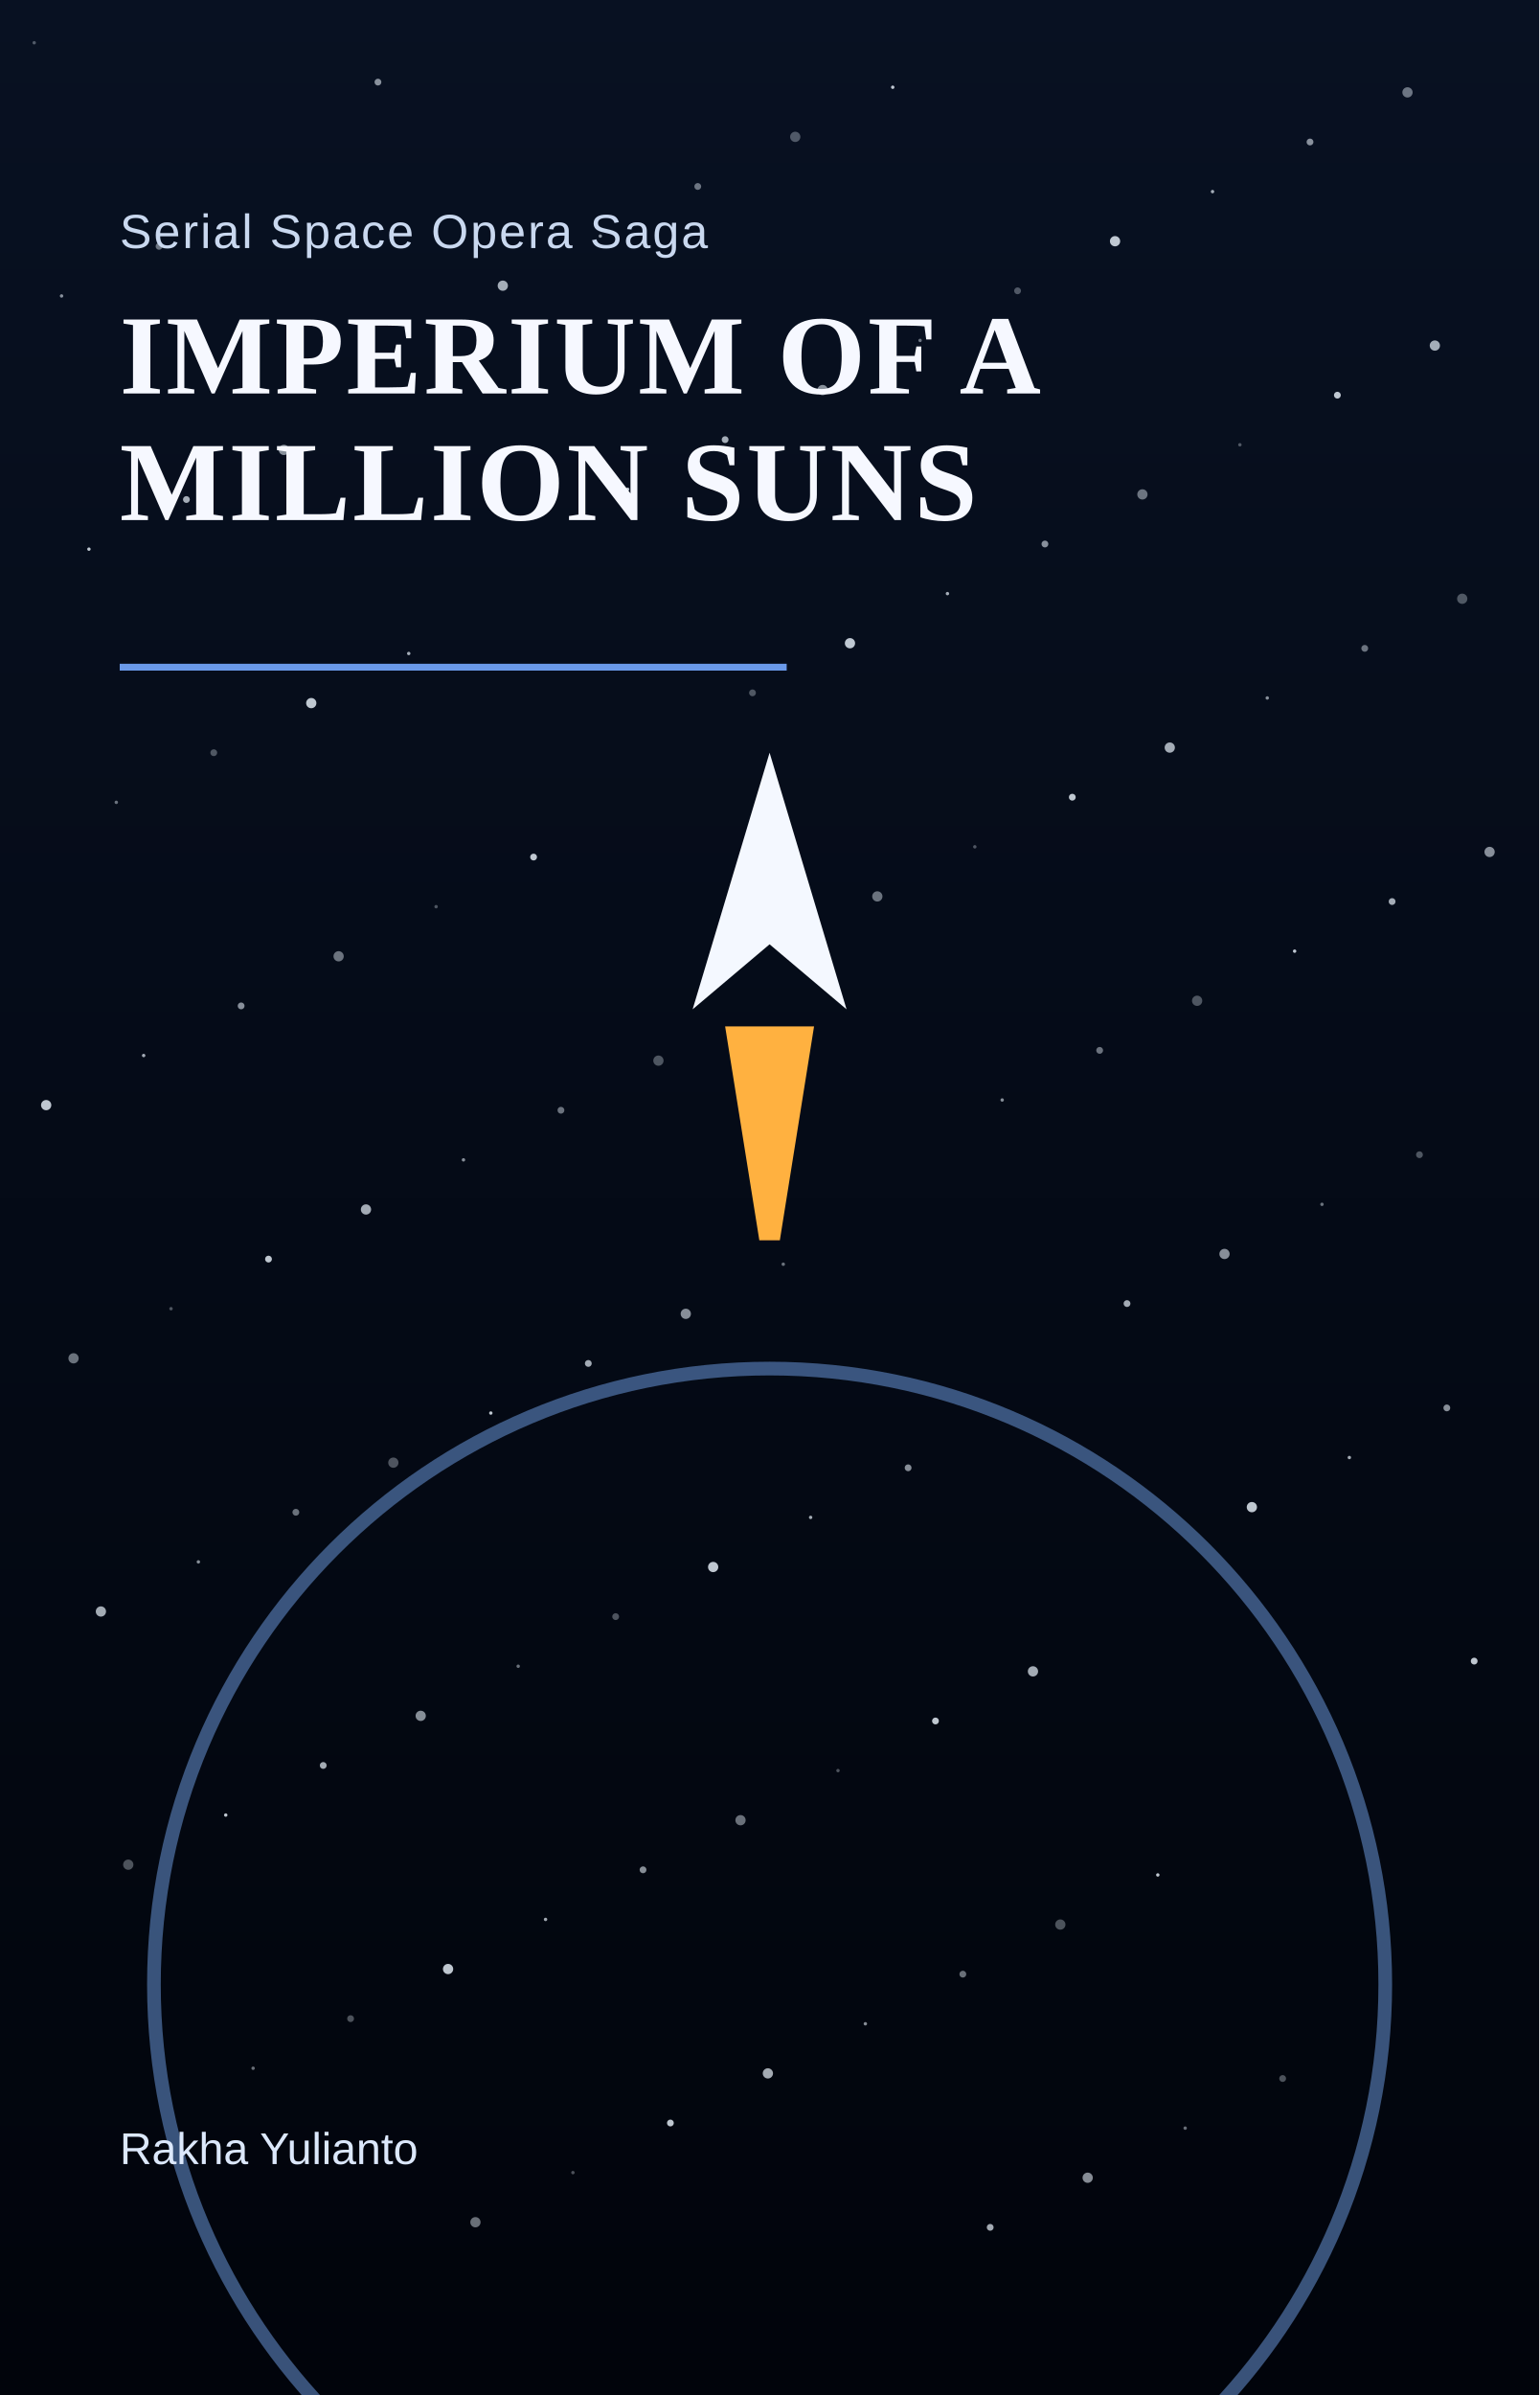
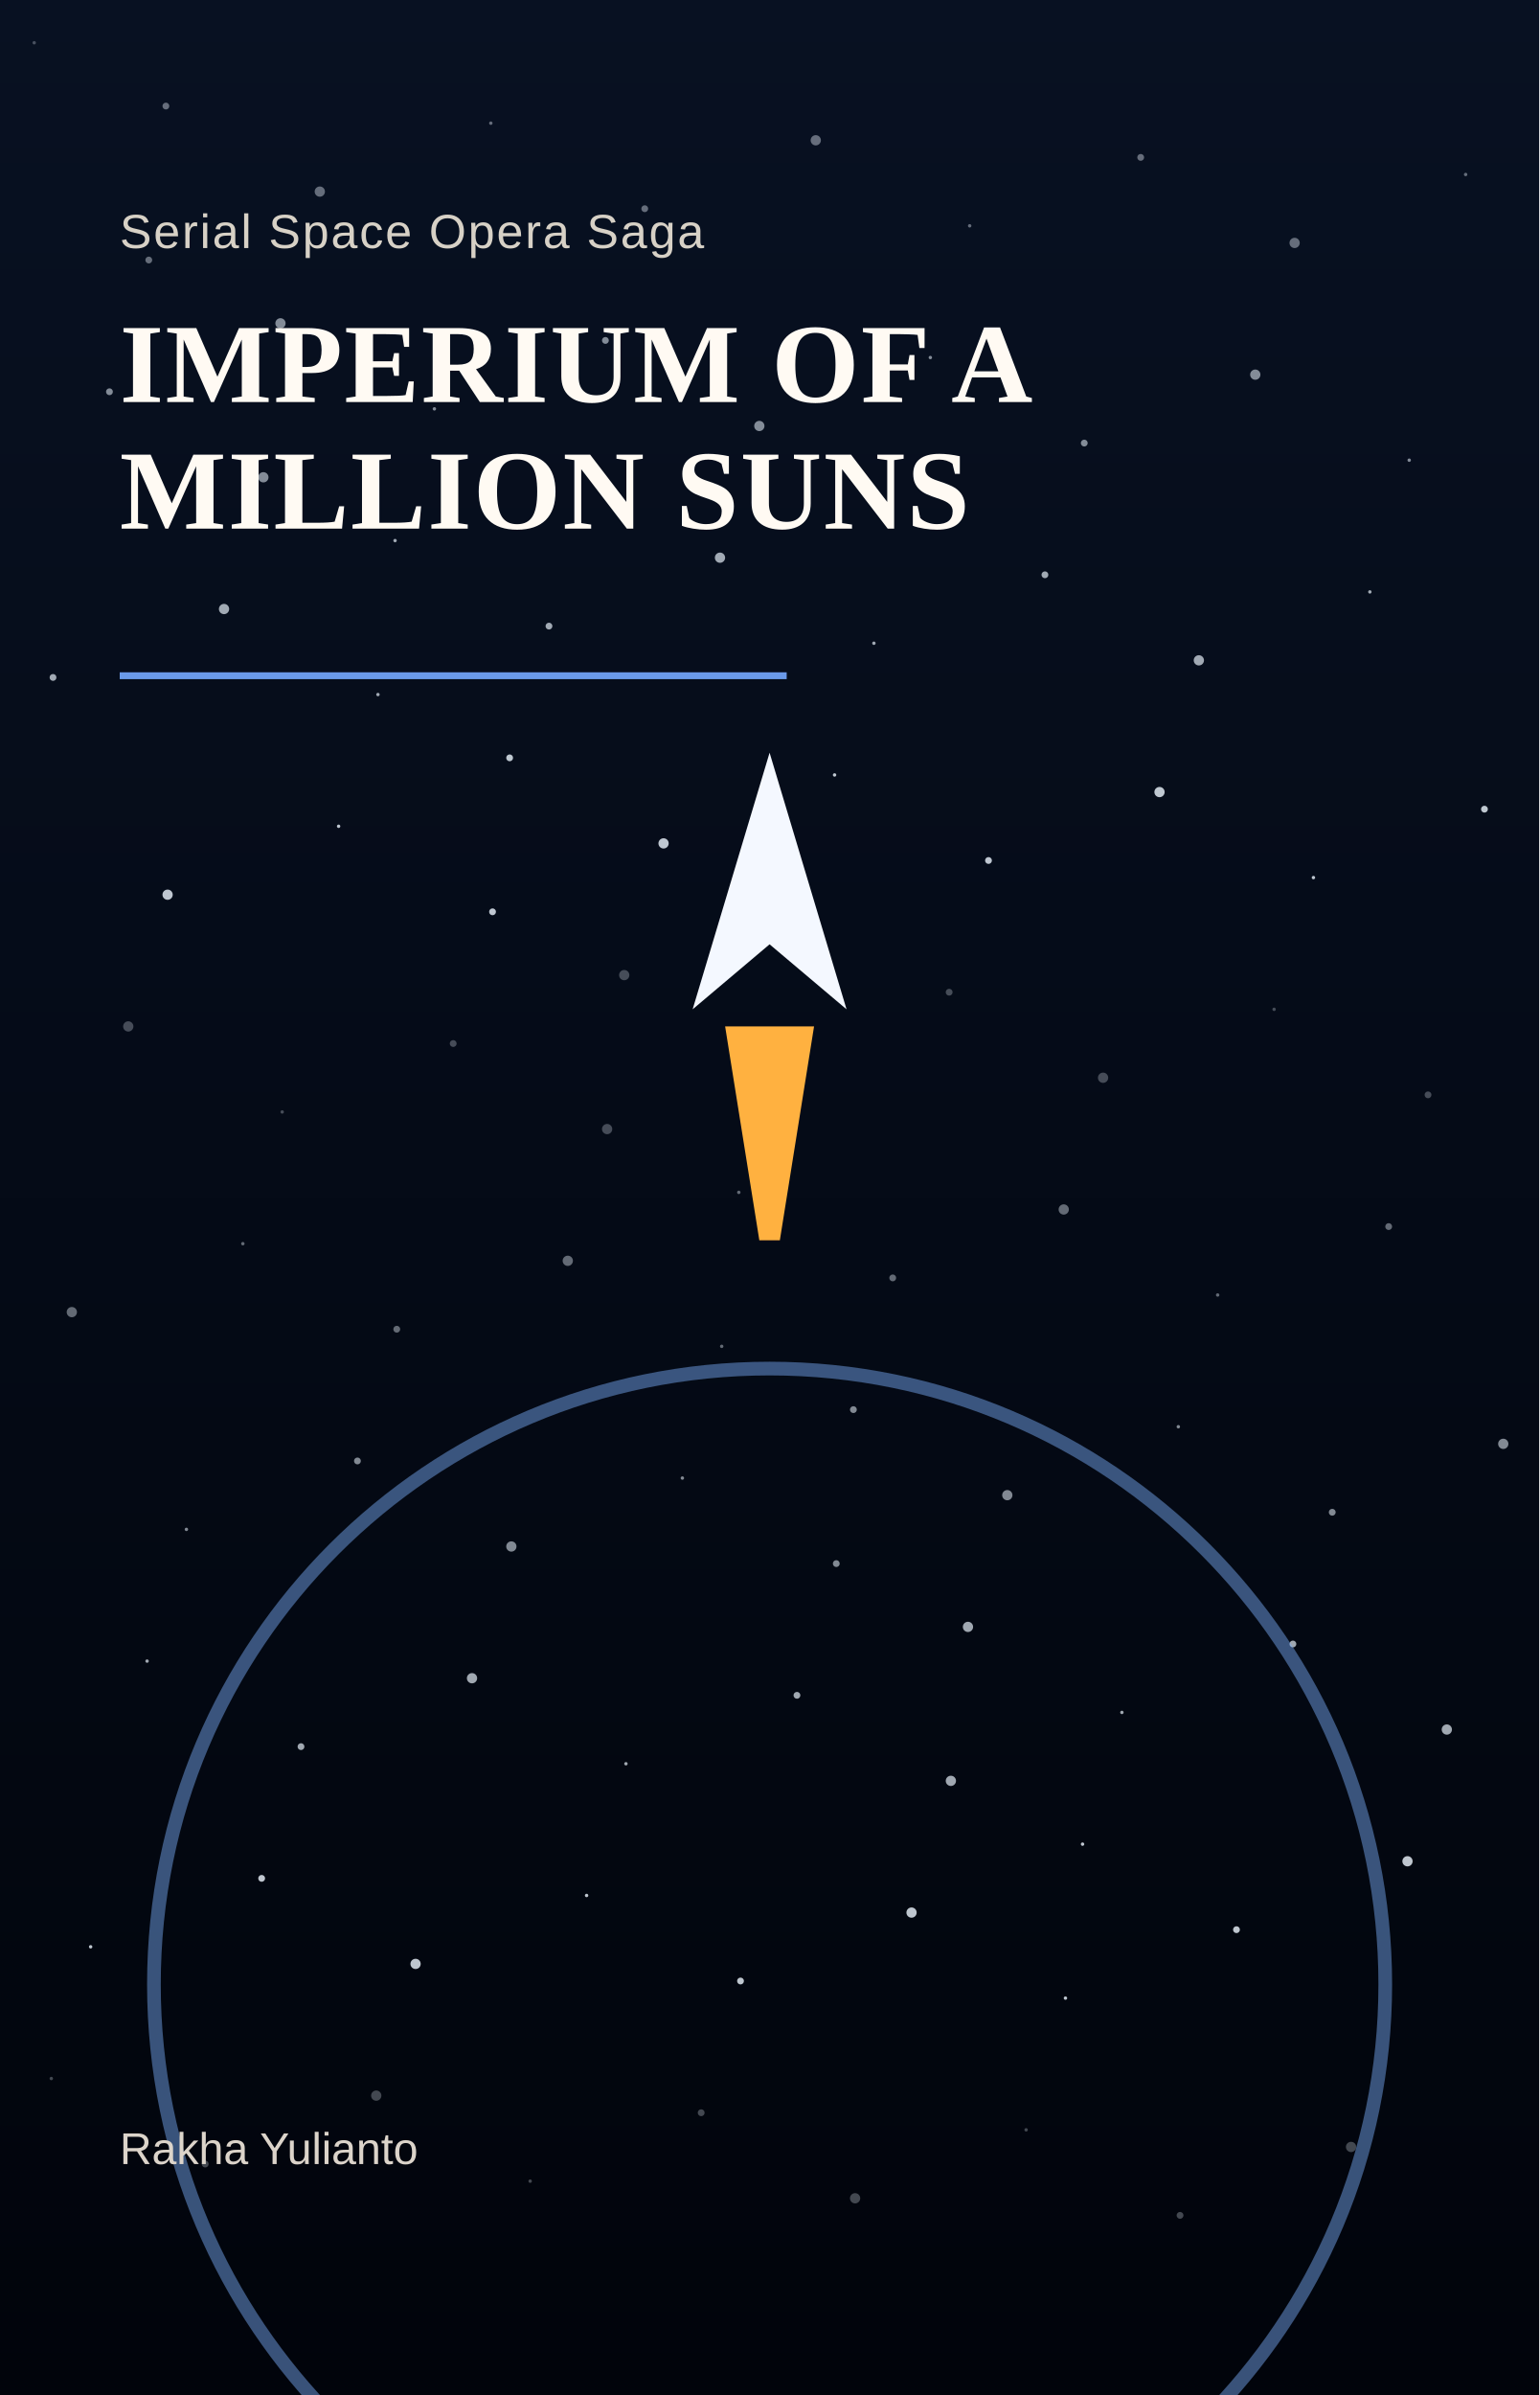
<svg xmlns="http://www.w3.org/2000/svg" width="900" height="1400" viewBox="0 0 900 1400">
  <defs>
    <linearGradient id="bg" x1="0" y1="0" x2="0" y2="1">
      <stop offset="0%" stop-color="#081122" />
      <stop offset="100%" stop-color="#01040b" />
    </linearGradient>
    <style>
-       .title { font-family: Georgia, 'Times New Roman', serif; font-size: 66px; font-weight: 800; fill: #f6f8ff; letter-spacing: 1.4px; }
-       .subtitle { font-family: Arial, sans-serif; font-size: 28px; fill: #c9d8ef; letter-spacing: 1.2px; }
-       .author { font-family: Arial, sans-serif; font-size: 26px; fill: #dce8fb; }
+       .title { font-family: Georgia, 'Times New Roman', serif; font-size: 66px; font-weight: 800; fill: #fffaf3; letter-spacing: 1px; }
+       .subtitle { font-family: Arial, sans-serif; font-size: 28px; fill: #d7d1c6; letter-spacing: 1.1px; }
+       .author { font-family: Arial, sans-serif; font-size: 26px; fill: #dcd4ca; }
    </style>
  </defs>
  <rect width="900" height="1400" fill="url(#bg)" />
-   <circle cx="20" cy="25" r="1" fill="#edf6ff" opacity="0.32" />
-   <circle cx="93" cy="144" r="2" fill="#edf6ff" opacity="0.44" />
-   <circle cx="166" cy="263" r="3" fill="#edf6ff" opacity="0.56" />
-   <circle cx="239" cy="382" r="1" fill="#edf6ff" opacity="0.68" />
-   <circle cx="312" cy="501" r="2" fill="#edf6ff" opacity="0.80" />
-   <circle cx="385" cy="620" r="3" fill="#edf6ff" opacity="0.32" />
-   <circle cx="458" cy="739" r="1" fill="#edf6ff" opacity="0.44" />
-   <circle cx="531" cy="858" r="2" fill="#edf6ff" opacity="0.56" />
-   <circle cx="604" cy="977" r="3" fill="#edf6ff" opacity="0.68" />
-   <circle cx="677" cy="1096" r="1" fill="#edf6ff" opacity="0.80" />
-   <circle cx="750" cy="1215" r="2" fill="#edf6ff" opacity="0.32" />
-   <circle cx="823" cy="54" r="3" fill="#edf6ff" opacity="0.44" />
-   <circle cx="36" cy="173" r="1" fill="#edf6ff" opacity="0.56" />
-   <circle cx="109" cy="292" r="2" fill="#edf6ff" opacity="0.68" />
-   <circle cx="182" cy="411" r="3" fill="#edf6ff" opacity="0.80" />
-   <circle cx="255" cy="530" r="1" fill="#edf6ff" opacity="0.32" />
-   <circle cx="328" cy="649" r="2" fill="#edf6ff" opacity="0.44" />
-   <circle cx="401" cy="768" r="3" fill="#edf6ff" opacity="0.56" />
-   <circle cx="474" cy="887" r="1" fill="#edf6ff" opacity="0.68" />
-   <circle cx="547" cy="1006" r="2" fill="#edf6ff" opacity="0.80" />
-   <circle cx="620" cy="1125" r="3" fill="#edf6ff" opacity="0.32" />
-   <circle cx="693" cy="1244" r="1" fill="#edf6ff" opacity="0.44" />
-   <circle cx="766" cy="83" r="2" fill="#edf6ff" opacity="0.56" />
-   <circle cx="839" cy="202" r="3" fill="#edf6ff" opacity="0.68" />
-   <circle cx="52" cy="321" r="1" fill="#edf6ff" opacity="0.80" />
-   <circle cx="125" cy="440" r="2" fill="#edf6ff" opacity="0.32" />
-   <circle cx="198" cy="559" r="3" fill="#edf6ff" opacity="0.44" />
-   <circle cx="271" cy="678" r="1" fill="#edf6ff" opacity="0.56" />
-   <circle cx="344" cy="797" r="2" fill="#edf6ff" opacity="0.68" />
-   <circle cx="417" cy="916" r="3" fill="#edf6ff" opacity="0.80" />
-   <circle cx="490" cy="1035" r="1" fill="#edf6ff" opacity="0.32" />
-   <circle cx="563" cy="1154" r="2" fill="#edf6ff" opacity="0.44" />
-   <circle cx="636" cy="1273" r="3" fill="#edf6ff" opacity="0.56" />
-   <circle cx="709" cy="112" r="1" fill="#edf6ff" opacity="0.68" />
-   <circle cx="782" cy="231" r="2" fill="#edf6ff" opacity="0.80" />
-   <circle cx="855" cy="350" r="3" fill="#edf6ff" opacity="0.32" />
-   <circle cx="68" cy="469" r="1" fill="#edf6ff" opacity="0.44" />
-   <circle cx="141" cy="588" r="2" fill="#edf6ff" opacity="0.56" />
-   <circle cx="214" cy="707" r="3" fill="#edf6ff" opacity="0.68" />
-   <circle cx="287" cy="826" r="1" fill="#edf6ff" opacity="0.80" />
-   <circle cx="360" cy="945" r="2" fill="#edf6ff" opacity="0.32" />
-   <circle cx="433" cy="1064" r="3" fill="#edf6ff" opacity="0.44" />
-   <circle cx="506" cy="1183" r="1" fill="#edf6ff" opacity="0.56" />
-   <circle cx="579" cy="1302" r="2" fill="#edf6ff" opacity="0.68" />
-   <circle cx="652" cy="141" r="3" fill="#edf6ff" opacity="0.80" />
-   <circle cx="725" cy="260" r="1" fill="#edf6ff" opacity="0.32" />
-   <circle cx="798" cy="379" r="2" fill="#edf6ff" opacity="0.44" />
-   <circle cx="871" cy="498" r="3" fill="#edf6ff" opacity="0.56" />
-   <circle cx="84" cy="617" r="1" fill="#edf6ff" opacity="0.68" />
-   <circle cx="157" cy="736" r="2" fill="#edf6ff" opacity="0.80" />
-   <circle cx="230" cy="855" r="3" fill="#edf6ff" opacity="0.32" />
-   <circle cx="303" cy="974" r="1" fill="#edf6ff" opacity="0.44" />
-   <circle cx="376" cy="1093" r="2" fill="#edf6ff" opacity="0.56" />
-   <circle cx="449" cy="1212" r="3" fill="#edf6ff" opacity="0.68" />
-   <circle cx="522" cy="51" r="1" fill="#edf6ff" opacity="0.80" />
-   <circle cx="595" cy="170" r="2" fill="#edf6ff" opacity="0.32" />
-   <circle cx="668" cy="289" r="3" fill="#edf6ff" opacity="0.44" />
-   <circle cx="741" cy="408" r="1" fill="#edf6ff" opacity="0.56" />
-   <circle cx="814" cy="527" r="2" fill="#edf6ff" opacity="0.68" />
-   <circle cx="27" cy="646" r="3" fill="#edf6ff" opacity="0.80" />
-   <circle cx="100" cy="765" r="1" fill="#edf6ff" opacity="0.32" />
-   <circle cx="173" cy="884" r="2" fill="#edf6ff" opacity="0.44" />
-   <circle cx="246" cy="1003" r="3" fill="#edf6ff" opacity="0.56" />
-   <circle cx="319" cy="1122" r="1" fill="#edf6ff" opacity="0.68" />
-   <circle cx="392" cy="1241" r="2" fill="#edf6ff" opacity="0.80" />
-   <circle cx="465" cy="80" r="3" fill="#edf6ff" opacity="0.32" />
-   <circle cx="538" cy="199" r="1" fill="#edf6ff" opacity="0.44" />
-   <circle cx="611" cy="318" r="2" fill="#edf6ff" opacity="0.56" />
-   <circle cx="684" cy="437" r="3" fill="#edf6ff" opacity="0.68" />
-   <circle cx="757" cy="556" r="1" fill="#edf6ff" opacity="0.80" />
-   <circle cx="830" cy="675" r="2" fill="#edf6ff" opacity="0.32" />
-   <circle cx="43" cy="794" r="3" fill="#edf6ff" opacity="0.44" />
-   <circle cx="116" cy="913" r="1" fill="#edf6ff" opacity="0.56" />
-   <circle cx="189" cy="1032" r="2" fill="#edf6ff" opacity="0.68" />
-   <circle cx="262" cy="1151" r="3" fill="#edf6ff" opacity="0.80" />
-   <circle cx="335" cy="1270" r="1" fill="#edf6ff" opacity="0.32" />
-   <circle cx="408" cy="109" r="2" fill="#edf6ff" opacity="0.44" />
-   <circle cx="481" cy="228" r="3" fill="#edf6ff" opacity="0.56" />
-   <circle cx="554" cy="347" r="1" fill="#edf6ff" opacity="0.68" />
-   <circle cx="627" cy="466" r="2" fill="#edf6ff" opacity="0.80" />
-   <circle cx="700" cy="585" r="3" fill="#edf6ff" opacity="0.32" />
-   <circle cx="773" cy="704" r="1" fill="#edf6ff" opacity="0.44" />
-   <circle cx="846" cy="823" r="2" fill="#edf6ff" opacity="0.56" />
-   <circle cx="59" cy="942" r="3" fill="#edf6ff" opacity="0.68" />
-   <circle cx="132" cy="1061" r="1" fill="#edf6ff" opacity="0.80" />
-   <circle cx="205" cy="1180" r="2" fill="#edf6ff" opacity="0.32" />
-   <circle cx="278" cy="1299" r="3" fill="#edf6ff" opacity="0.44" />
-   <circle cx="351" cy="138" r="1" fill="#edf6ff" opacity="0.56" />
-   <circle cx="424" cy="257" r="2" fill="#edf6ff" opacity="0.68" />
-   <circle cx="497" cy="376" r="3" fill="#edf6ff" opacity="0.80" />
-   <circle cx="570" cy="495" r="1" fill="#edf6ff" opacity="0.32" />
-   <circle cx="643" cy="614" r="2" fill="#edf6ff" opacity="0.44" />
-   <circle cx="716" cy="733" r="3" fill="#edf6ff" opacity="0.56" />
-   <circle cx="789" cy="852" r="1" fill="#edf6ff" opacity="0.68" />
-   <circle cx="862" cy="971" r="2" fill="#edf6ff" opacity="0.80" />
-   <circle cx="75" cy="1090" r="3" fill="#edf6ff" opacity="0.32" />
-   <circle cx="148" cy="1209" r="1" fill="#edf6ff" opacity="0.44" />
-   <circle cx="221" cy="48" r="2" fill="#edf6ff" opacity="0.56" />
-   <circle cx="294" cy="167" r="3" fill="#edf6ff" opacity="0.68" />
-   <circle cx="367" cy="286" r="1" fill="#edf6ff" opacity="0.80" />
-   <circle cx="440" cy="405" r="2" fill="#edf6ff" opacity="0.32" />
-   <circle cx="513" cy="524" r="3" fill="#edf6ff" opacity="0.44" />
-   <circle cx="586" cy="643" r="1" fill="#edf6ff" opacity="0.56" />
-   <circle cx="659" cy="762" r="2" fill="#edf6ff" opacity="0.68" />
-   <circle cx="732" cy="881" r="3" fill="#edf6ff" opacity="0.80" />
+   <circle cx="20" cy="25" r="1" fill="#edf6ff" opacity="0.28" />
+   <circle cx="87" cy="152" r="2" fill="#edf6ff" opacity="0.41" />
+   <circle cx="154" cy="279" r="3" fill="#edf6ff" opacity="0.54" />
+   <circle cx="221" cy="406" r="1" fill="#edf6ff" opacity="0.67" />
+   <circle cx="288" cy="533" r="2" fill="#edf6ff" opacity="0.80" />
+   <circle cx="355" cy="660" r="3" fill="#edf6ff" opacity="0.28" />
+   <circle cx="422" cy="787" r="1" fill="#edf6ff" opacity="0.41" />
+   <circle cx="489" cy="914" r="2" fill="#edf6ff" opacity="0.54" />
+   <circle cx="556" cy="1041" r="3" fill="#edf6ff" opacity="0.67" />
+   <circle cx="623" cy="1168" r="1" fill="#edf6ff" opacity="0.80" />
+   <circle cx="690" cy="1295" r="2" fill="#edf6ff" opacity="0.28" />
+   <circle cx="757" cy="142" r="3" fill="#edf6ff" opacity="0.41" />
+   <circle cx="824" cy="269" r="1" fill="#edf6ff" opacity="0.54" />
+   <circle cx="31" cy="396" r="2" fill="#edf6ff" opacity="0.67" />
+   <circle cx="98" cy="523" r="3" fill="#edf6ff" opacity="0.80" />
+   <circle cx="165" cy="650" r="1" fill="#edf6ff" opacity="0.28" />
+   <circle cx="232" cy="777" r="2" fill="#edf6ff" opacity="0.41" />
+   <circle cx="299" cy="904" r="3" fill="#edf6ff" opacity="0.54" />
+   <circle cx="366" cy="1031" r="1" fill="#edf6ff" opacity="0.67" />
+   <circle cx="433" cy="1158" r="2" fill="#edf6ff" opacity="0.80" />
+   <circle cx="500" cy="1285" r="3" fill="#edf6ff" opacity="0.28" />
+   <circle cx="567" cy="132" r="1" fill="#edf6ff" opacity="0.41" />
+   <circle cx="634" cy="259" r="2" fill="#edf6ff" opacity="0.54" />
+   <circle cx="701" cy="386" r="3" fill="#edf6ff" opacity="0.67" />
+   <circle cx="768" cy="513" r="1" fill="#edf6ff" opacity="0.80" />
+   <circle cx="835" cy="640" r="2" fill="#edf6ff" opacity="0.28" />
+   <circle cx="42" cy="767" r="3" fill="#edf6ff" opacity="0.41" />
+   <circle cx="109" cy="894" r="1" fill="#edf6ff" opacity="0.54" />
+   <circle cx="176" cy="1021" r="2" fill="#edf6ff" opacity="0.67" />
+   <circle cx="243" cy="1148" r="3" fill="#edf6ff" opacity="0.80" />
+   <circle cx="310" cy="1275" r="1" fill="#edf6ff" opacity="0.28" />
+   <circle cx="377" cy="122" r="2" fill="#edf6ff" opacity="0.41" />
+   <circle cx="444" cy="249" r="3" fill="#edf6ff" opacity="0.54" />
+   <circle cx="511" cy="376" r="1" fill="#edf6ff" opacity="0.67" />
+   <circle cx="578" cy="503" r="2" fill="#edf6ff" opacity="0.80" />
+   <circle cx="645" cy="630" r="3" fill="#edf6ff" opacity="0.28" />
+   <circle cx="712" cy="757" r="1" fill="#edf6ff" opacity="0.41" />
+   <circle cx="779" cy="884" r="2" fill="#edf6ff" opacity="0.54" />
+   <circle cx="846" cy="1011" r="3" fill="#edf6ff" opacity="0.67" />
+   <circle cx="53" cy="1138" r="1" fill="#edf6ff" opacity="0.80" />
+   <circle cx="120" cy="1265" r="2" fill="#edf6ff" opacity="0.28" />
+   <circle cx="187" cy="112" r="3" fill="#edf6ff" opacity="0.41" />
+   <circle cx="254" cy="239" r="1" fill="#edf6ff" opacity="0.54" />
+   <circle cx="321" cy="366" r="2" fill="#edf6ff" opacity="0.67" />
+   <circle cx="388" cy="493" r="3" fill="#edf6ff" opacity="0.80" />
+   <circle cx="455" cy="620" r="1" fill="#edf6ff" opacity="0.28" />
+   <circle cx="522" cy="747" r="2" fill="#edf6ff" opacity="0.41" />
+   <circle cx="589" cy="874" r="3" fill="#edf6ff" opacity="0.54" />
+   <circle cx="656" cy="1001" r="1" fill="#edf6ff" opacity="0.67" />
+   <circle cx="723" cy="1128" r="2" fill="#edf6ff" opacity="0.80" />
+   <circle cx="790" cy="1255" r="3" fill="#edf6ff" opacity="0.28" />
+   <circle cx="857" cy="102" r="1" fill="#edf6ff" opacity="0.41" />
+   <circle cx="64" cy="229" r="2" fill="#edf6ff" opacity="0.54" />
+   <circle cx="131" cy="356" r="3" fill="#edf6ff" opacity="0.67" />
+   <circle cx="198" cy="483" r="1" fill="#edf6ff" opacity="0.80" />
+   <circle cx="265" cy="610" r="2" fill="#edf6ff" opacity="0.28" />
+   <circle cx="332" cy="737" r="3" fill="#edf6ff" opacity="0.41" />
+   <circle cx="399" cy="864" r="1" fill="#edf6ff" opacity="0.54" />
+   <circle cx="466" cy="991" r="2" fill="#edf6ff" opacity="0.67" />
+   <circle cx="533" cy="1118" r="3" fill="#edf6ff" opacity="0.80" />
+   <circle cx="600" cy="1245" r="1" fill="#edf6ff" opacity="0.28" />
+   <circle cx="667" cy="92" r="2" fill="#edf6ff" opacity="0.41" />
+   <circle cx="734" cy="219" r="3" fill="#edf6ff" opacity="0.54" />
+   <circle cx="801" cy="346" r="1" fill="#edf6ff" opacity="0.67" />
+   <circle cx="868" cy="473" r="2" fill="#edf6ff" opacity="0.80" />
+   <circle cx="75" cy="600" r="3" fill="#edf6ff" opacity="0.28" />
+   <circle cx="142" cy="727" r="1" fill="#edf6ff" opacity="0.41" />
+   <circle cx="209" cy="854" r="2" fill="#edf6ff" opacity="0.54" />
+   <circle cx="276" cy="981" r="3" fill="#edf6ff" opacity="0.67" />
+   <circle cx="343" cy="1108" r="1" fill="#edf6ff" opacity="0.80" />
+   <circle cx="410" cy="1235" r="2" fill="#edf6ff" opacity="0.28" />
+   <circle cx="477" cy="82" r="3" fill="#edf6ff" opacity="0.41" />
+   <circle cx="544" cy="209" r="1" fill="#edf6ff" opacity="0.54" />
+   <circle cx="611" cy="336" r="2" fill="#edf6ff" opacity="0.67" />
+   <circle cx="678" cy="463" r="3" fill="#edf6ff" opacity="0.80" />
+   <circle cx="745" cy="590" r="1" fill="#edf6ff" opacity="0.28" />
+   <circle cx="812" cy="717" r="2" fill="#edf6ff" opacity="0.41" />
+   <circle cx="879" cy="844" r="3" fill="#edf6ff" opacity="0.54" />
+   <circle cx="86" cy="971" r="1" fill="#edf6ff" opacity="0.67" />
+   <circle cx="153" cy="1098" r="2" fill="#edf6ff" opacity="0.80" />
+   <circle cx="220" cy="1225" r="3" fill="#edf6ff" opacity="0.28" />
+   <circle cx="287" cy="72" r="1" fill="#edf6ff" opacity="0.41" />
+   <circle cx="354" cy="199" r="2" fill="#edf6ff" opacity="0.54" />
+   <circle cx="421" cy="326" r="3" fill="#edf6ff" opacity="0.67" />
+   <circle cx="488" cy="453" r="1" fill="#edf6ff" opacity="0.80" />
+   <circle cx="555" cy="580" r="2" fill="#edf6ff" opacity="0.28" />
+   <circle cx="622" cy="707" r="3" fill="#edf6ff" opacity="0.41" />
+   <circle cx="689" cy="834" r="1" fill="#edf6ff" opacity="0.54" />
+   <circle cx="756" cy="961" r="2" fill="#edf6ff" opacity="0.67" />
+   <circle cx="823" cy="1088" r="3" fill="#edf6ff" opacity="0.80" />
+   <circle cx="30" cy="1215" r="1" fill="#edf6ff" opacity="0.28" />
+   <circle cx="97" cy="62" r="2" fill="#edf6ff" opacity="0.41" />
+   <circle cx="164" cy="189" r="3" fill="#edf6ff" opacity="0.54" />
+   <circle cx="231" cy="316" r="1" fill="#edf6ff" opacity="0.67" />
+   <circle cx="298" cy="443" r="2" fill="#edf6ff" opacity="0.80" />
+   <circle cx="365" cy="570" r="3" fill="#edf6ff" opacity="0.28" />
+   <circle cx="432" cy="697" r="1" fill="#edf6ff" opacity="0.41" />
+   <circle cx="499" cy="824" r="2" fill="#edf6ff" opacity="0.54" />
+   <circle cx="566" cy="951" r="3" fill="#edf6ff" opacity="0.67" />
+   <circle cx="633" cy="1078" r="1" fill="#edf6ff" opacity="0.80" />
  <circle cx="450" cy="1160" r="360" fill="none" stroke="#7db2ff" stroke-width="8" opacity=".45" />
  <path d="M450 440 L405 590 L450 552 L495 590 Z" fill="#f4f8ff" />
  <path d="M424 600 L476 600 L456 725 L444 725 Z" fill="#ffb140" />
  <text x="70" y="145" class="subtitle">Serial Space Opera Saga</text>
-   <text x="70" y="230" class="title">IMPERIUM OF A</text>
-   <text x="70" y="304" class="title">MILLION SUNS</text>
-   <rect x="70" y="388" width="390" height="4" fill="#74a8ff" opacity=".9" />
+   <text x="70" y="235" class="title">IMPERIUM OF A</text>
+   <text x="70" y="309" class="title">MILLION SUNS</text>
+   <rect x="70" y="393" width="390" height="4" fill="#74a8ff" opacity=".9" />
  <text x="70" y="1265" class="author">Rakha Yulianto</text>
</svg>
